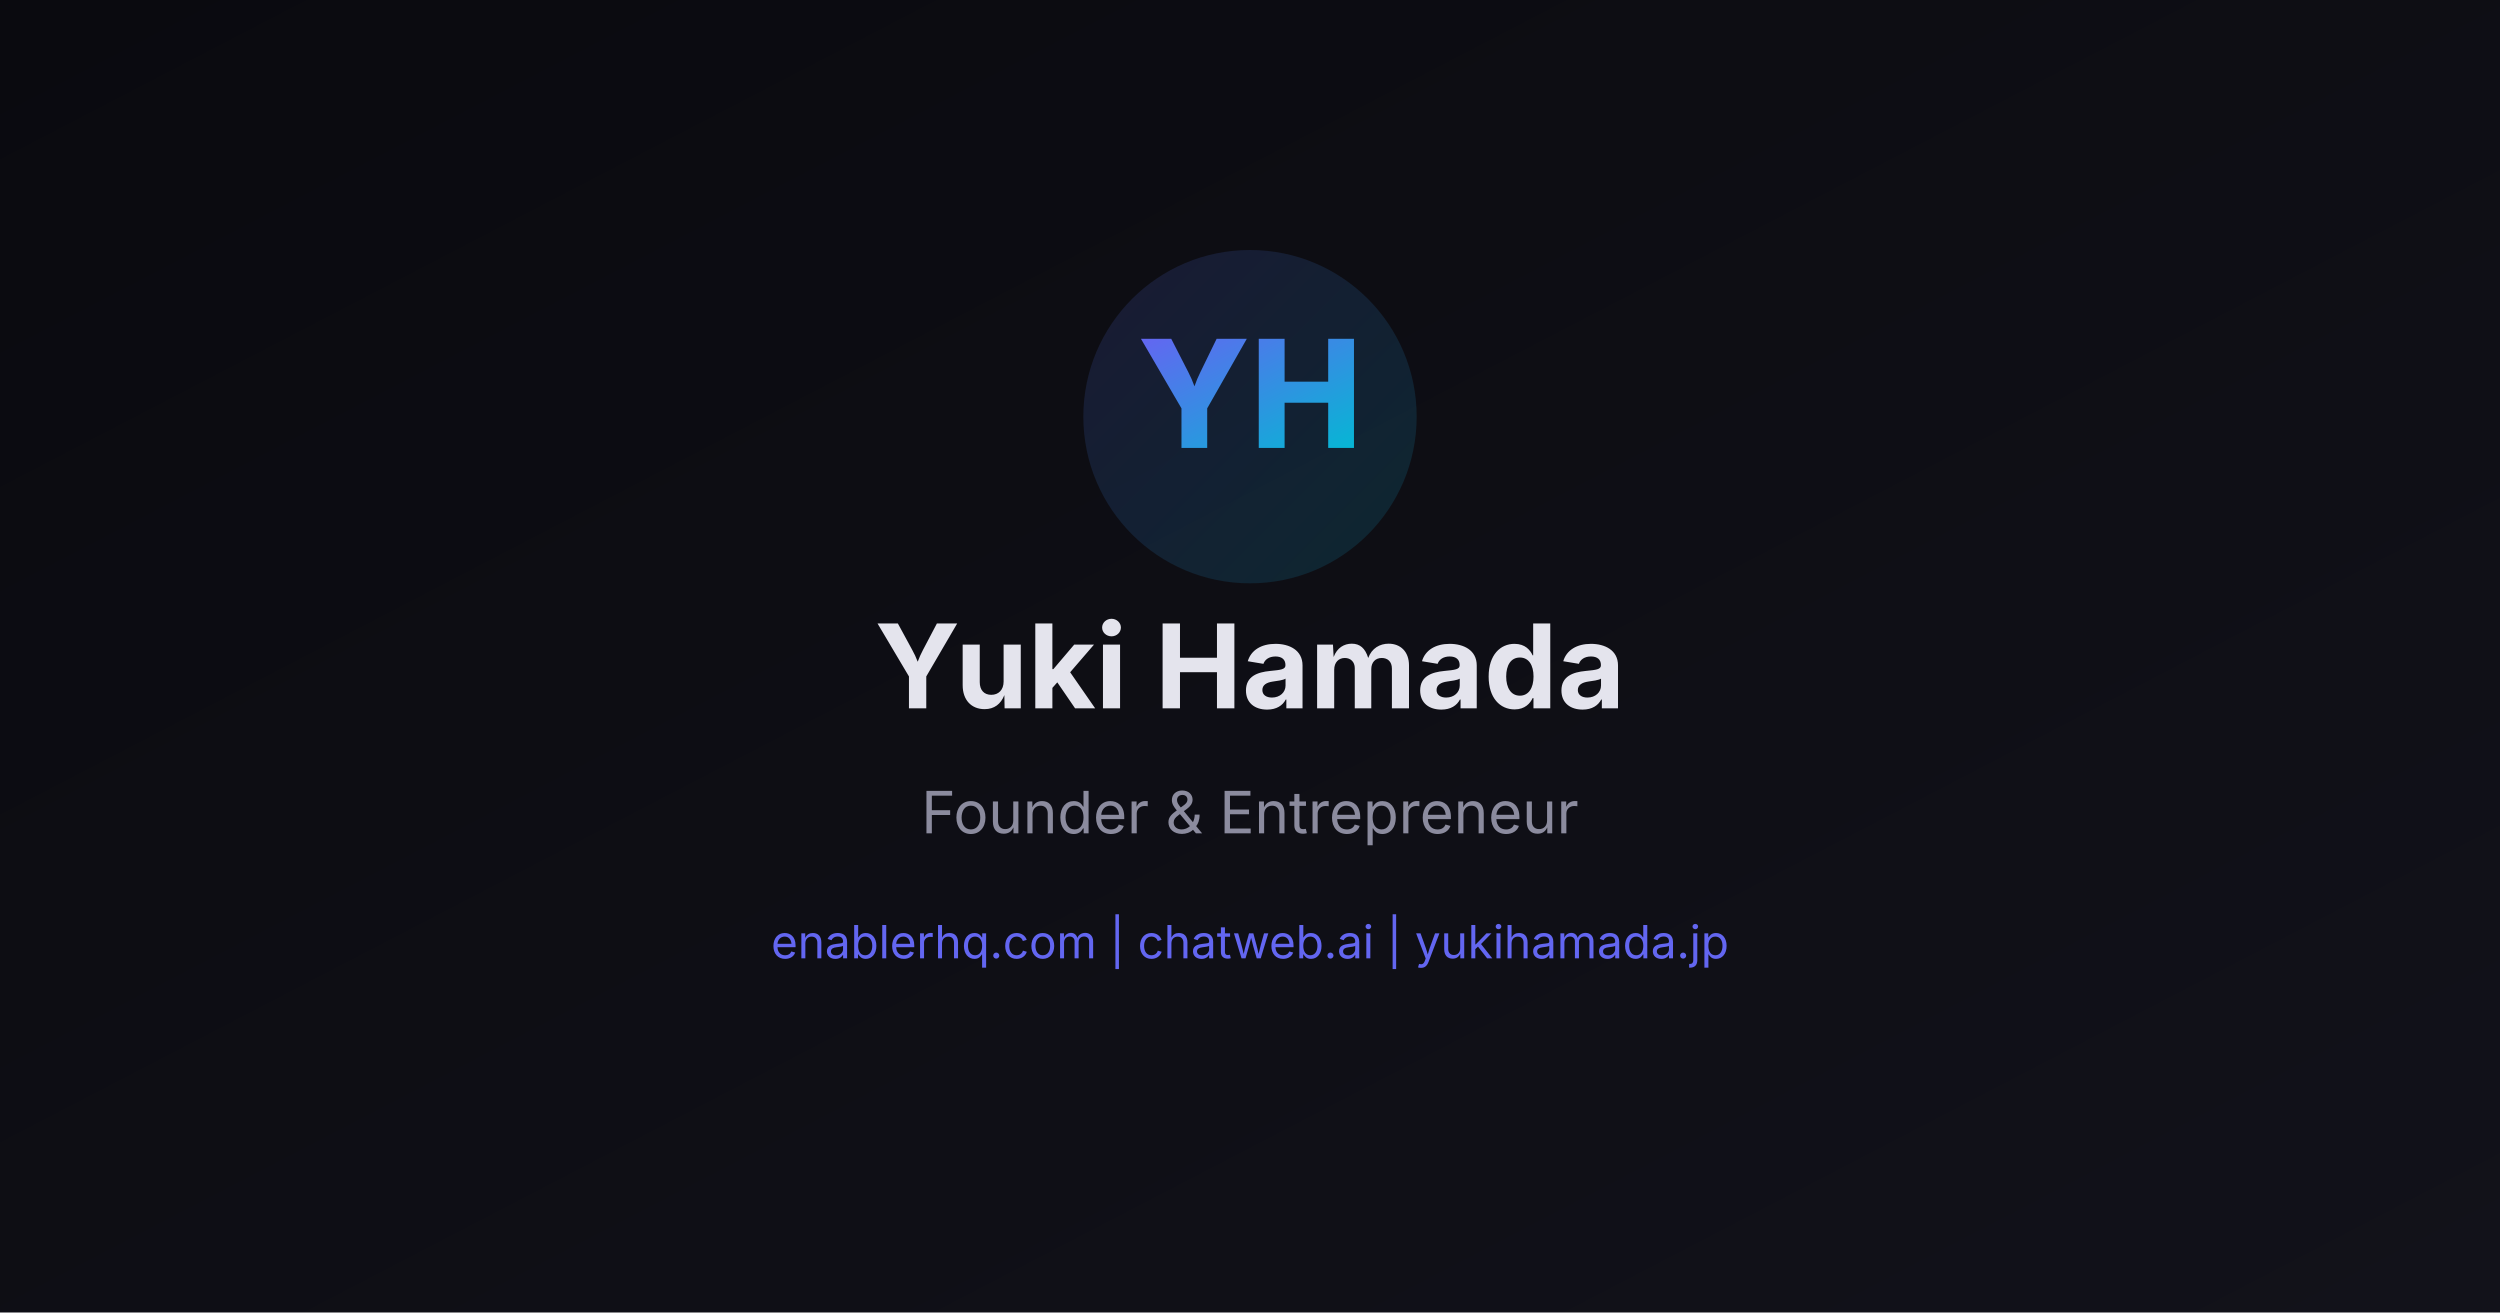
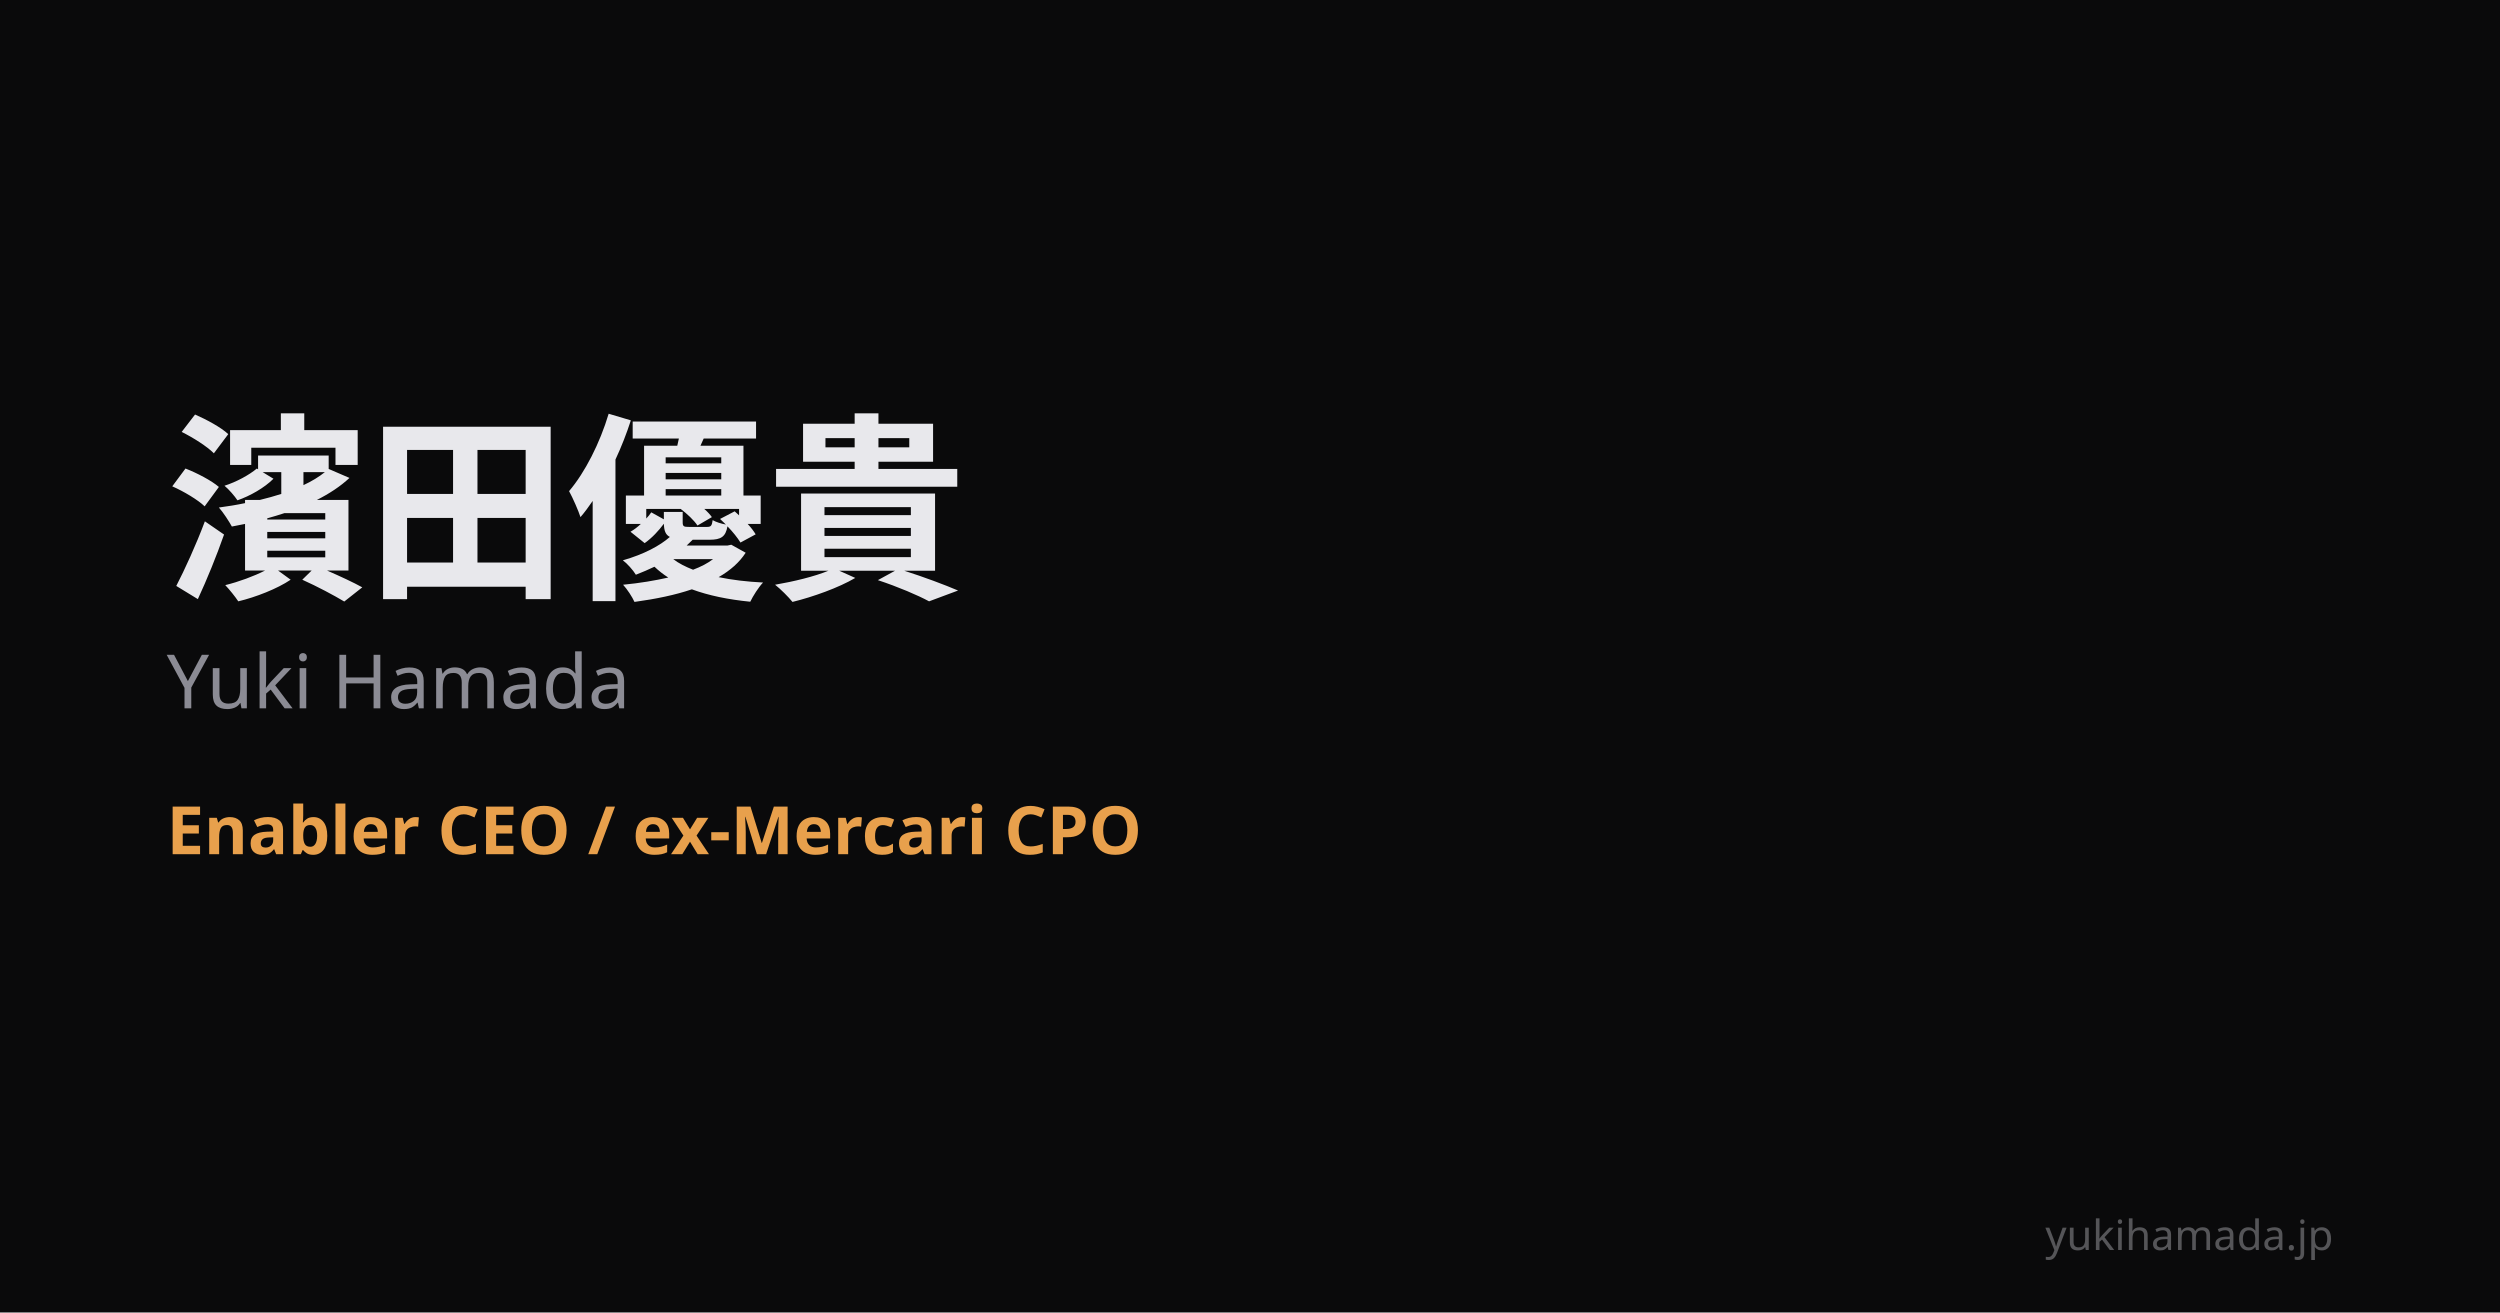
<svg xmlns="http://www.w3.org/2000/svg" width="1200" height="630" viewBox="0 0 1200 630">
-   <defs>
-     <linearGradient id="bg" x1="0%" y1="0%" x2="100%" y2="100%">
-       <stop offset="0%" style="stop-color:#0a0a0f" />
-       <stop offset="100%" style="stop-color:#12121a" />
-     </linearGradient>
-     <linearGradient id="accent" x1="0%" y1="0%" x2="100%" y2="100%">
-       <stop offset="0%" style="stop-color:#6366f1" />
-       <stop offset="100%" style="stop-color:#06b6d4" />
-     </linearGradient>
-   </defs>
-   <rect width="1200" height="630" fill="url(#bg)" />
-   <circle cx="600" cy="200" r="80" fill="url(#accent)" opacity="0.15" />
-   <text x="600" y="215" font-family="Inter,sans-serif" font-size="72" font-weight="800" fill="url(#accent)" text-anchor="middle">YH</text>
-   <text x="600" y="340" font-family="Inter,sans-serif" font-size="56" font-weight="700" fill="#e4e4ed" text-anchor="middle">Yuki Hamada</text>
-   <text x="600" y="400" font-family="Inter,sans-serif" font-size="28" fill="#8b8b9e" text-anchor="middle">Founder &amp; Entrepreneur</text>
-   <text x="600" y="460" font-family="Inter,sans-serif" font-size="22" fill="#6366f1" text-anchor="middle">enablerhq.com | chatweb.ai | yukihamada.jp</text>
+   <rect width="1200" height="630" fill="#0a0a0b" />
+   <text x="80" y="280" font-family="sans-serif" font-weight="bold" font-size="96" fill="#e8e8ec">濱田優貴</text>
+   <text x="80" y="340" font-family="sans-serif" font-weight="500" font-size="36" fill="#8b8b94">Yuki Hamada</text>
+   <text x="80" y="410" font-family="sans-serif" font-weight="600" font-size="32" fill="#e8a04c">Enabler CEO / ex-Mercari CPO</text>
+   <text x="1120" y="600" font-family="sans-serif" font-weight="400" font-size="20" fill="#555558" text-anchor="end">yukihamada.jp</text>
</svg>
